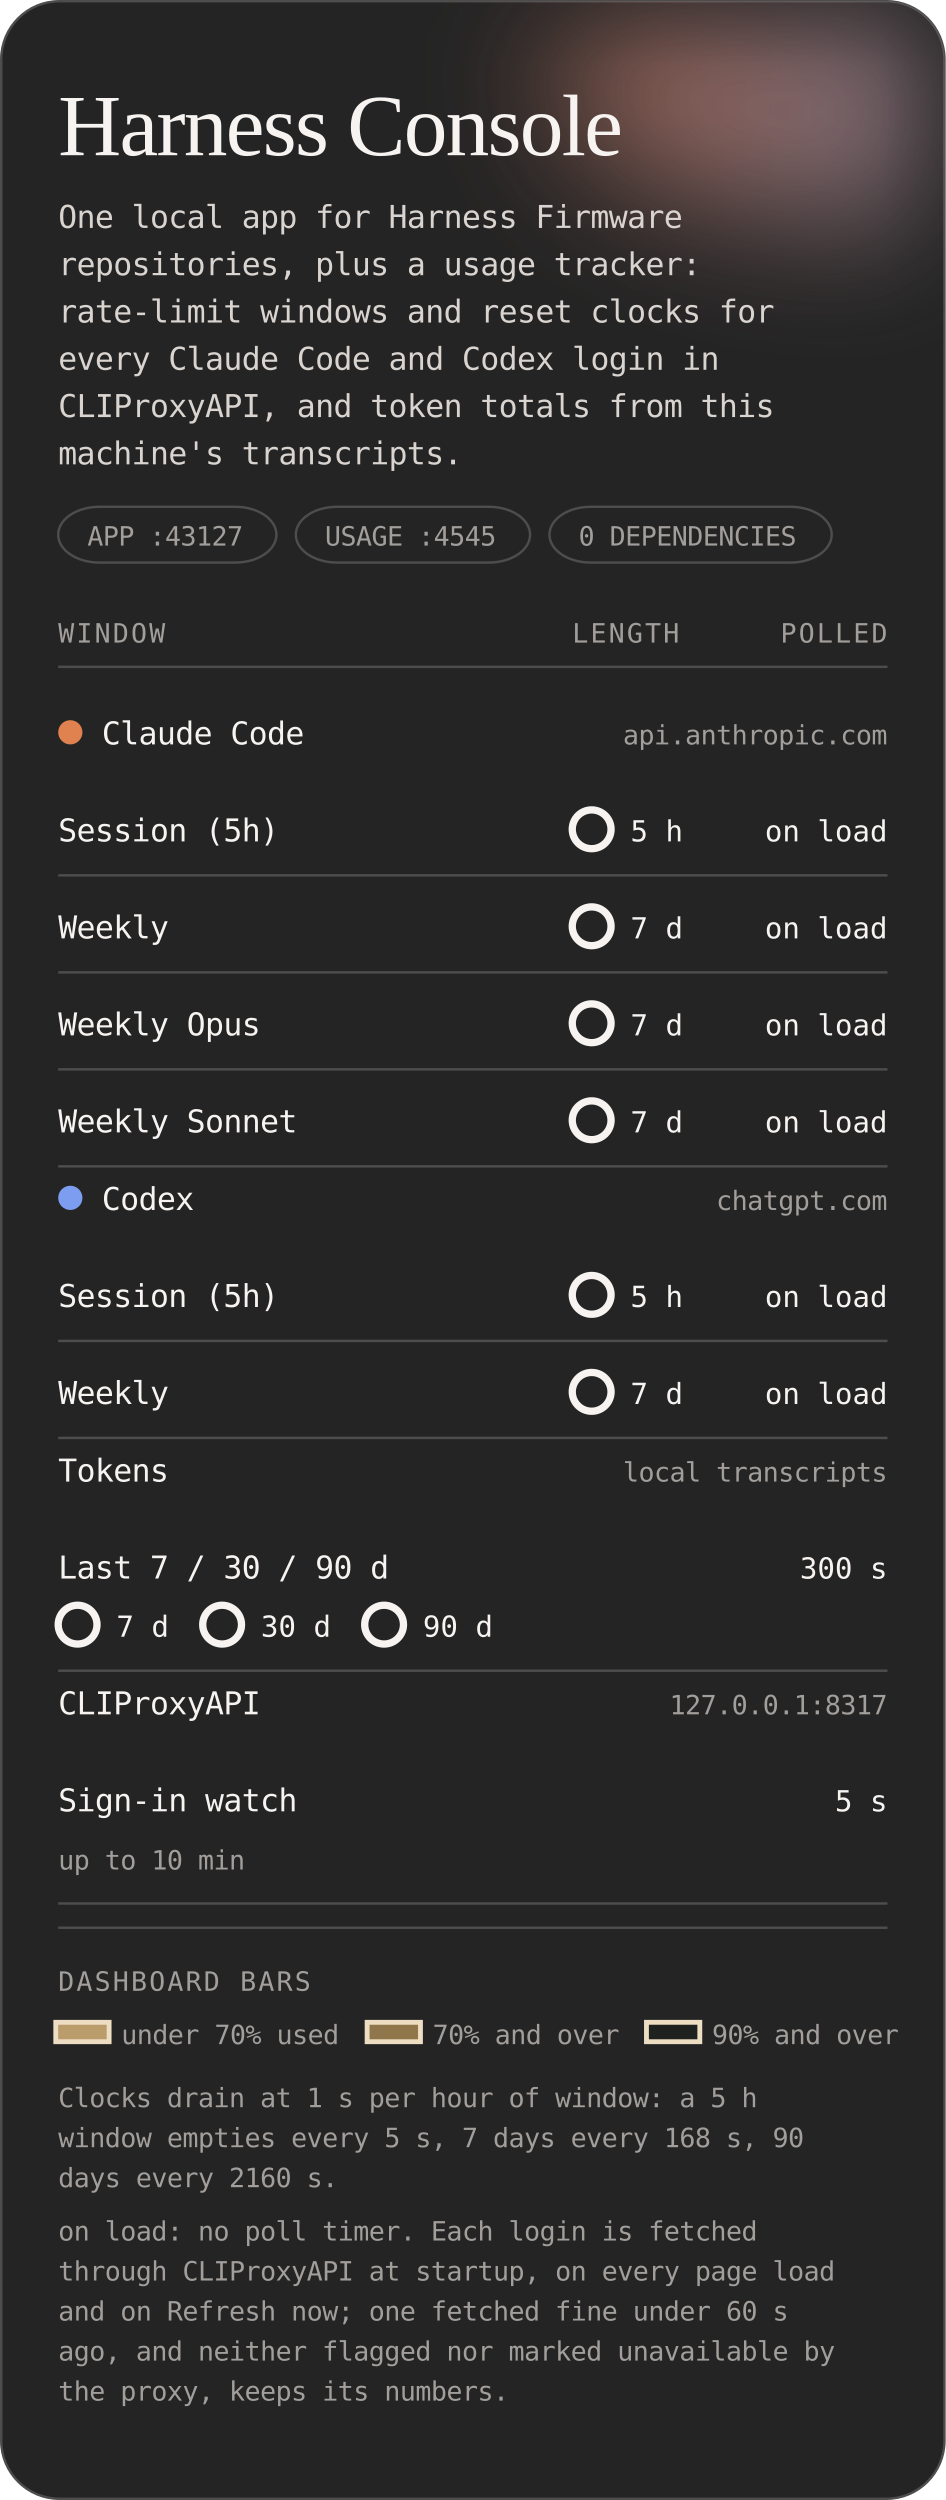
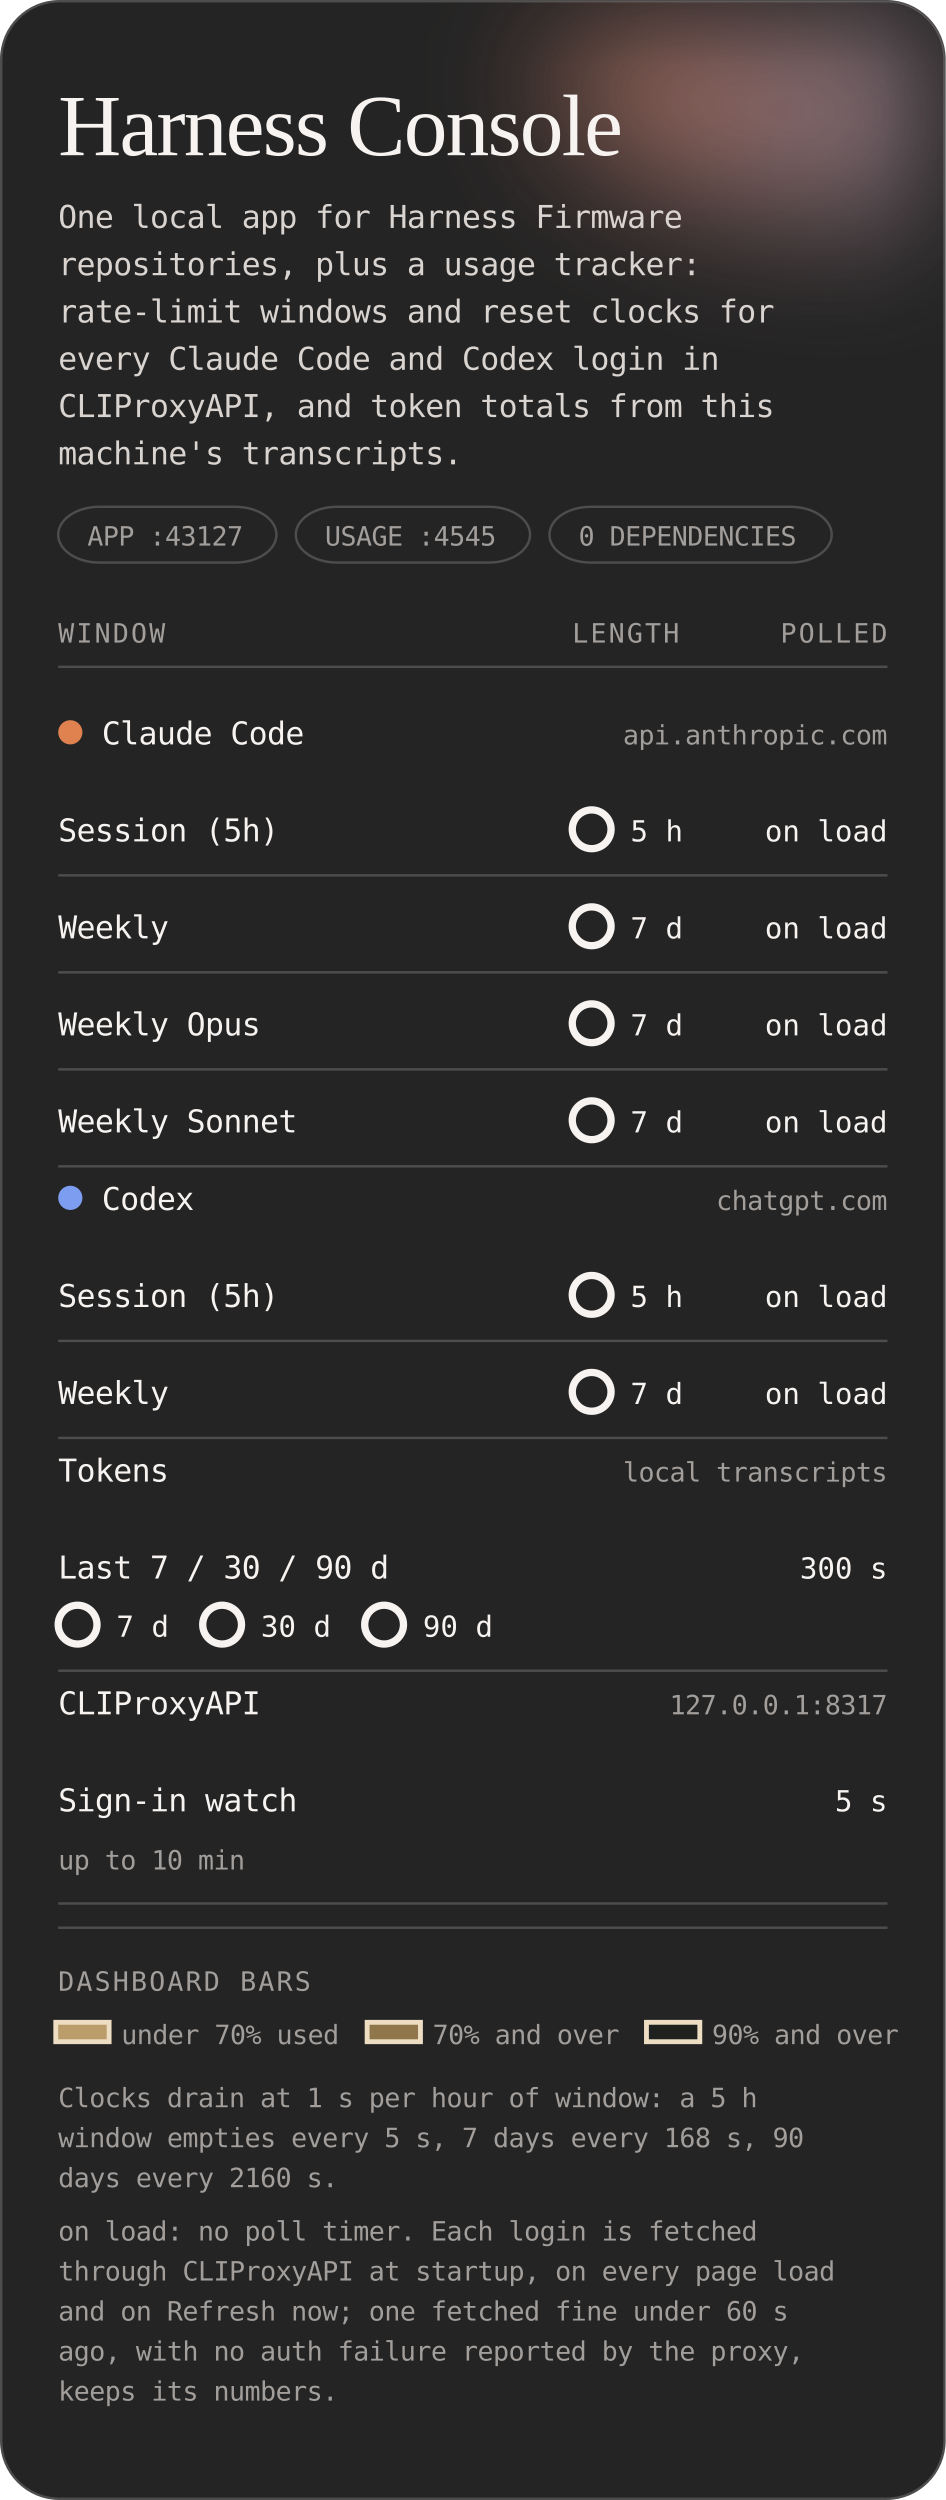
<svg xmlns="http://www.w3.org/2000/svg" viewBox="0 0 390 1031" width="390" height="1031" role="img" aria-label="Harness Console: the app on port 43127, the usage tracker on port 4545. Usage tracker schedule board: 4 Claude Code rate-limit windows and 2 Codex windows, fetched through CLIProxyAPI at startup, on page load and on Refresh now with no poll timer; token totals over 7, 30 and 90 days rescanned every 300 seconds; and the sign-in watch, which refreshes every 5 seconds for up to 10 minutes after the proxy's sign-in page opens.">
  <style>
.ttl{font-family:'Untitled Serif',ui-serif,Georgia,Cambria,'Times New Roman',Times,serif;font-weight:400;fill:#f6f3f1;letter-spacing:-0.02em}
.lbl{font-family:'ABC Diatype Mono','JetBrains Mono','IBM Plex Mono',ui-monospace,'Cascadia Mono',Menlo,Consolas,monospace;fill:#f6f3f1;letter-spacing:-0.02em}
.bdy{font-family:'ABC Diatype Mono','JetBrains Mono','IBM Plex Mono',ui-monospace,'Cascadia Mono',Menlo,Consolas,monospace;fill:#d9d4d0;letter-spacing:-0.02em}
.mut{font-family:'ABC Diatype Mono','JetBrains Mono','IBM Plex Mono',ui-monospace,'Cascadia Mono',Menlo,Consolas,monospace;fill:#a29e9b;letter-spacing:-0.02em}
.hd{font-family:'ABC Diatype Mono','JetBrains Mono','IBM Plex Mono',ui-monospace,'Cascadia Mono',Menlo,Consolas,monospace;fill:#a29e9b;letter-spacing:0.08em}
.num{font-family:'ABC Diatype Mono','JetBrains Mono','IBM Plex Mono',ui-monospace,'Cascadia Mono',Menlo,Consolas,monospace;fill:#f6f3f1;font-variant-numeric:tabular-nums}
.rule{stroke:#4e4d4d;stroke-width:1}
.card{fill:#242424;stroke:#4e4d4d;stroke-width:1}
.pill{fill:none;stroke:#4e4d4d;stroke-width:1}
.face{fill:none;stroke:#3a3938;stroke-width:3}
.hand{fill:none;stroke:#f6f3f1;stroke-width:3;stroke-dasharray:50.27;stroke-dashoffset:0;animation-name:drain;animation-timing-function:linear;animation-iteration-count:infinite}
@keyframes drain{from{stroke-dashoffset:0}to{stroke-dashoffset:50.27}}
@media (prefers-reduced-motion:reduce){*{animation:none!important}.hand{stroke-dashoffset:0}}</style>
  <defs>
    <filter id="w" x="-50%" y="-50%" width="200%" height="200%">
      <feGaussianBlur stdDeviation="28" />
    </filter>
    <linearGradient id="g" x1="0" x2="1">
      <stop offset="0" stop-color="#ff9473" stop-opacity="0.55" />
      <stop offset="1" stop-color="#a0b5eb" stop-opacity="0.55" />
    </linearGradient>
    <clipPath id="c">
      <rect x="0.5" y="0.5" width="389" height="1030" rx="24" />
    </clipPath>
  </defs>
  <rect x="0.5" y="0.5" width="389" height="1030" rx="24" class="card" />
  <g clip-path="url(#c)">
    <ellipse cx="350" cy="30" rx="120" ry="60" fill="url(#g)" filter="url(#w)" />
  </g>
  <text x="24" y="64" class="ttl" font-size="36">Harness Console</text>
  <text x="24" y="94" class="bdy" font-size="13">One local app for Harness Firmware</text>
  <text x="24" y="113.5" class="bdy" font-size="13">repositories, plus a usage tracker:</text>
  <text x="24" y="133" class="bdy" font-size="13">rate-limit windows and reset clocks for</text>
  <text x="24" y="152.5" class="bdy" font-size="13">every Claude Code and Codex login in</text>
  <text x="24" y="172" class="bdy" font-size="13">CLIProxyAPI, and token totals from this</text>
  <text x="24" y="191.5" class="bdy" font-size="13">machine's transcripts.</text>
  <rect x="24" y="209" width="90" height="23" rx="17" class="pill" />
  <text x="36" y="225" class="mut" font-size="11">APP :43127</text>
  <rect x="122" y="209" width="96.6" height="23" rx="17" class="pill" />
  <text x="134" y="225" class="mut" font-size="11">USAGE :4545</text>
  <rect x="226.6" y="209" width="116.4" height="23" rx="17" class="pill" />
  <text x="238.6" y="225" class="mut" font-size="11">0 DEPENDENCIES</text>
  <text x="24" y="265" text-anchor="start" class="hd" font-size="11">WINDOW</text>
  <text x="236" y="265" text-anchor="start" class="hd" font-size="11">LENGTH</text>
  <text x="366" y="265" text-anchor="end" class="hd" font-size="11">POLLED</text>
  <line x1="24" x2="366" y1="275" y2="275" class="rule" />
  <circle cx="29" cy="302" r="5" fill="#e0824f" />
  <text x="42" y="307" class="lbl" font-size="13">Claude Code</text>
  <text x="366" y="307" text-anchor="end" class="mut" font-size="11">api.anthropic.com</text>
  <text x="24" y="347" class="lbl" font-size="13">Session (5h)</text>
  <g transform="rotate(-90 244 342)">
    <circle cx="244" cy="342" r="8" class="face" />
    <circle cx="244" cy="342" r="8" class="hand" style="animation-duration:5s" />
  </g>
  <text x="260" y="347" class="num" font-size="12">5 h</text>
  <text x="366" y="347" text-anchor="end" class="num" font-size="12">on load</text>
  <line x1="24" x2="366" y1="361" y2="361" class="rule" />
  <text x="24" y="387" class="lbl" font-size="13">Weekly</text>
  <g transform="rotate(-90 244 382)">
    <circle cx="244" cy="382" r="8" class="face" />
    <circle cx="244" cy="382" r="8" class="hand" style="animation-duration:168s" />
  </g>
  <text x="260" y="387" class="num" font-size="12">7 d</text>
  <text x="366" y="387" text-anchor="end" class="num" font-size="12">on load</text>
  <line x1="24" x2="366" y1="401" y2="401" class="rule" />
  <text x="24" y="427" class="lbl" font-size="13">Weekly Opus</text>
  <g transform="rotate(-90 244 422)">
    <circle cx="244" cy="422" r="8" class="face" />
    <circle cx="244" cy="422" r="8" class="hand" style="animation-duration:168s" />
  </g>
  <text x="260" y="427" class="num" font-size="12">7 d</text>
  <text x="366" y="427" text-anchor="end" class="num" font-size="12">on load</text>
  <line x1="24" x2="366" y1="441" y2="441" class="rule" />
  <text x="24" y="467" class="lbl" font-size="13">Weekly Sonnet</text>
  <g transform="rotate(-90 244 462)">
    <circle cx="244" cy="462" r="8" class="face" />
    <circle cx="244" cy="462" r="8" class="hand" style="animation-duration:168s" />
  </g>
  <text x="260" y="467" class="num" font-size="12">7 d</text>
  <text x="366" y="467" text-anchor="end" class="num" font-size="12">on load</text>
  <line x1="24" x2="366" y1="481" y2="481" class="rule" />
  <circle cx="29" cy="494" r="5" fill="#7d9df0" />
  <text x="42" y="499" class="lbl" font-size="13">Codex</text>
  <text x="366" y="499" text-anchor="end" class="mut" font-size="11">chatgpt.com</text>
  <text x="24" y="539" class="lbl" font-size="13">Session (5h)</text>
  <g transform="rotate(-90 244 534)">
    <circle cx="244" cy="534" r="8" class="face" />
    <circle cx="244" cy="534" r="8" class="hand" style="animation-duration:5s" />
  </g>
  <text x="260" y="539" class="num" font-size="12">5 h</text>
  <text x="366" y="539" text-anchor="end" class="num" font-size="12">on load</text>
  <line x1="24" x2="366" y1="553" y2="553" class="rule" />
  <text x="24" y="579" class="lbl" font-size="13">Weekly</text>
  <g transform="rotate(-90 244 574)">
    <circle cx="244" cy="574" r="8" class="face" />
    <circle cx="244" cy="574" r="8" class="hand" style="animation-duration:168s" />
  </g>
  <text x="260" y="579" class="num" font-size="12">7 d</text>
  <text x="366" y="579" text-anchor="end" class="num" font-size="12">on load</text>
  <line x1="24" x2="366" y1="593" y2="593" class="rule" />
  <text x="24" y="611" class="lbl" font-size="13">Tokens</text>
  <text x="366" y="611" text-anchor="end" class="mut" font-size="11">local transcripts</text>
  <text x="24" y="651" class="lbl" font-size="13">Last 7 / 30 / 90 d</text>
  <text x="366" y="651" text-anchor="end" class="num" font-size="12">300 s</text>
  <g transform="rotate(-90 32 670)">
    <circle cx="32" cy="670" r="8" class="face" />
    <circle cx="32" cy="670" r="8" class="hand" style="animation-duration:168s" />
  </g>
  <text x="48" y="675" class="num" font-size="12">7 d</text>
  <g transform="rotate(-90 91.6 670)">
    <circle cx="91.6" cy="670" r="8" class="face" />
    <circle cx="91.6" cy="670" r="8" class="hand" style="animation-duration:720s" />
  </g>
  <text x="107.6" y="675" class="num" font-size="12">30 d</text>
  <g transform="rotate(-90 158.4 670)">
    <circle cx="158.4" cy="670" r="8" class="face" />
    <circle cx="158.4" cy="670" r="8" class="hand" style="animation-duration:2160s" />
  </g>
  <text x="174.4" y="675" class="num" font-size="12">90 d</text>
  <line x1="24" x2="366" y1="689" y2="689" class="rule" />
  <text x="24" y="707" class="lbl" font-size="13">CLIProxyAPI</text>
  <text x="366" y="707" text-anchor="end" class="mut" font-size="11">127.0.0.1:8317</text>
  <text x="24" y="747" class="lbl" font-size="13">Sign-in watch</text>
  <text x="366" y="747" text-anchor="end" class="num" font-size="12">5 s</text>
  <text x="24" y="771" class="mut" font-size="11">up to 10 min</text>
  <line x1="24" x2="366" y1="785" y2="785" class="rule" />
  <line x1="24" x2="366" y1="795" y2="795" class="rule" />
  <text x="24" y="821" class="hd" font-size="11">DASHBOARD BARS</text>
  <rect x="22" y="833" width="24" height="10" fill="#edddc3" />
  <rect x="24" y="835" width="20" height="6" fill="#ba9d6a" />
  <text x="50" y="843" class="mut" font-size="11">under 70% used</text>
  <rect x="150.4" y="833" width="24" height="10" fill="#edddc3" />
  <rect x="152.4" y="835" width="20" height="6" fill="#8f774b" />
  <text x="178.4" y="843" class="mut" font-size="11">70% and over</text>
  <rect x="265.6" y="833" width="24" height="10" fill="#edddc3" />
  <rect x="267.6" y="835" width="20" height="6" fill="#1e211e" />
  <text x="293.6" y="843" class="mut" font-size="11">90% and over</text>
  <text x="24" y="869" class="mut" font-size="11">Clocks drain at 1 s per hour of window: a 5 h</text>
  <text x="24" y="885.5" class="mut" font-size="11">window empties every 5 s, 7 days every 168 s, 90</text>
  <text x="24" y="902" class="mut" font-size="11">days every 2160 s.</text>
  <text x="24" y="924" class="mut" font-size="11">on load: no poll timer. Each login is fetched</text>
  <text x="24" y="940.5" class="mut" font-size="11">through CLIProxyAPI at startup, on every page load</text>
  <text x="24" y="957" class="mut" font-size="11">and on Refresh now; one fetched fine under 60 s</text>
-   <text x="24" y="973.5" class="mut" font-size="11">ago, and neither flagged nor marked unavailable by</text>
-   <text x="24" y="990" class="mut" font-size="11">the proxy, keeps its numbers.</text>
+   <text x="24" y="973.5" class="mut" font-size="11">ago, with no auth failure reported by the proxy,</text>
+   <text x="24" y="990" class="mut" font-size="11">keeps its numbers.</text>
</svg>
